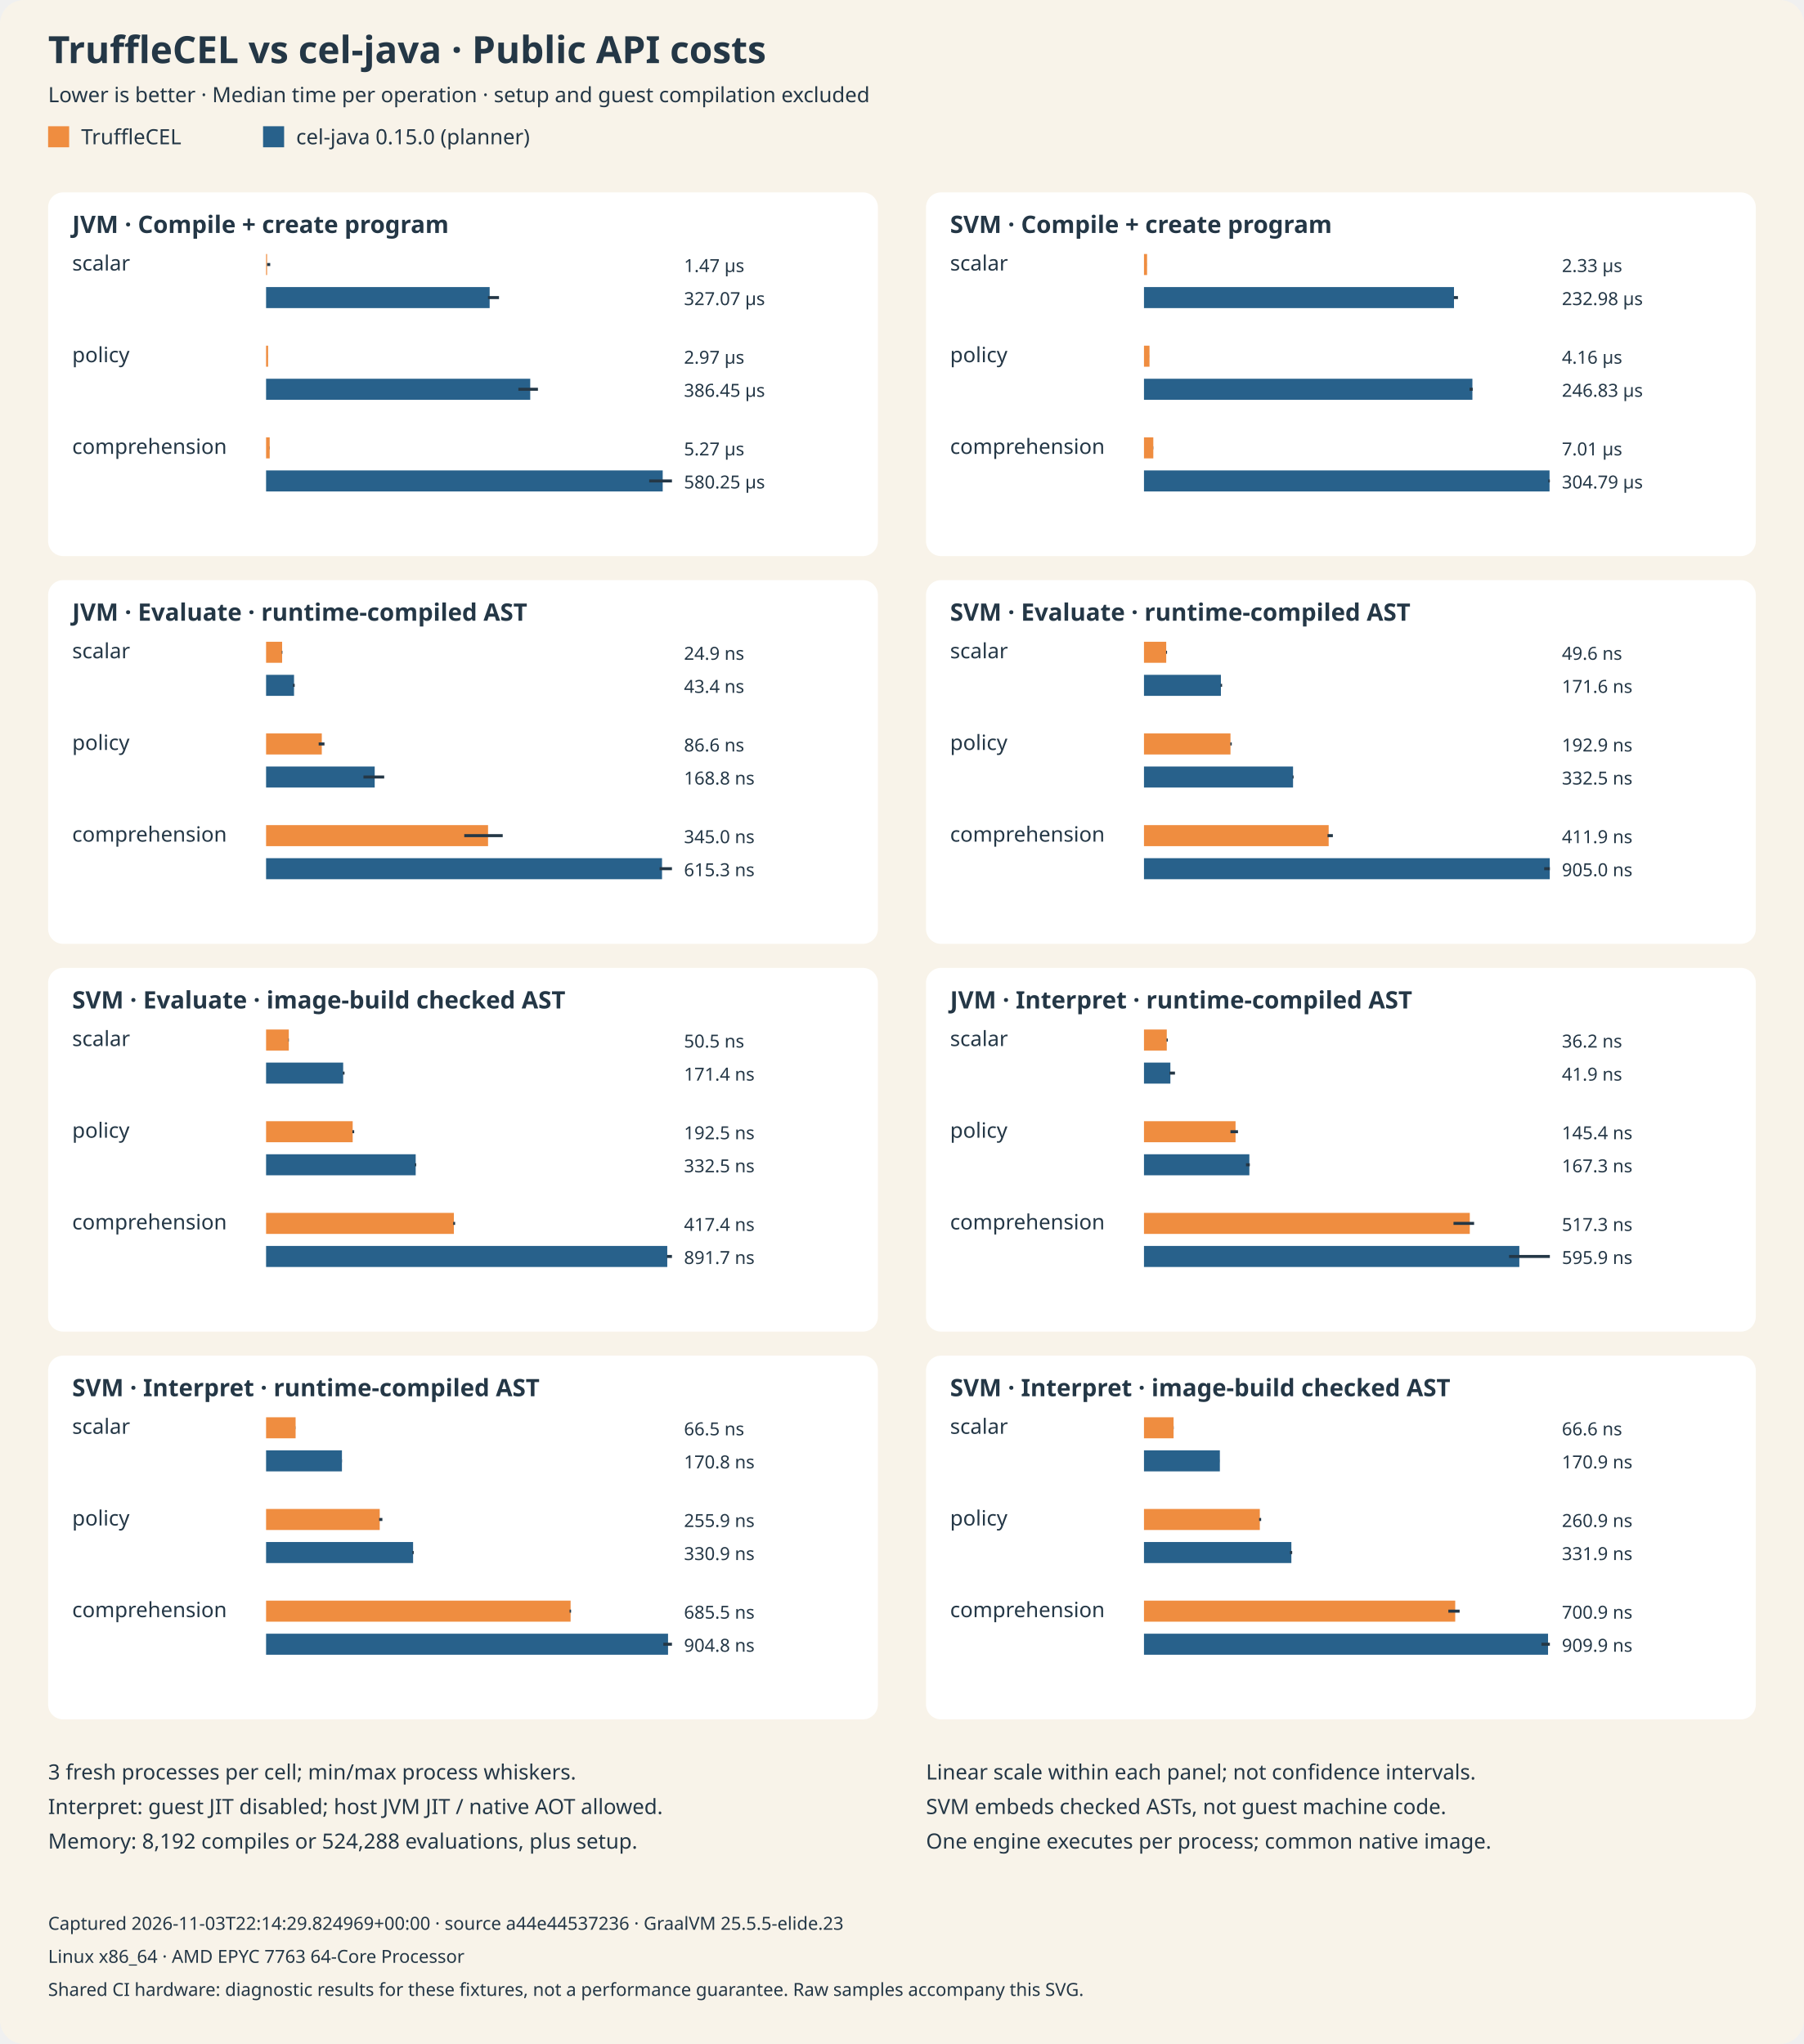
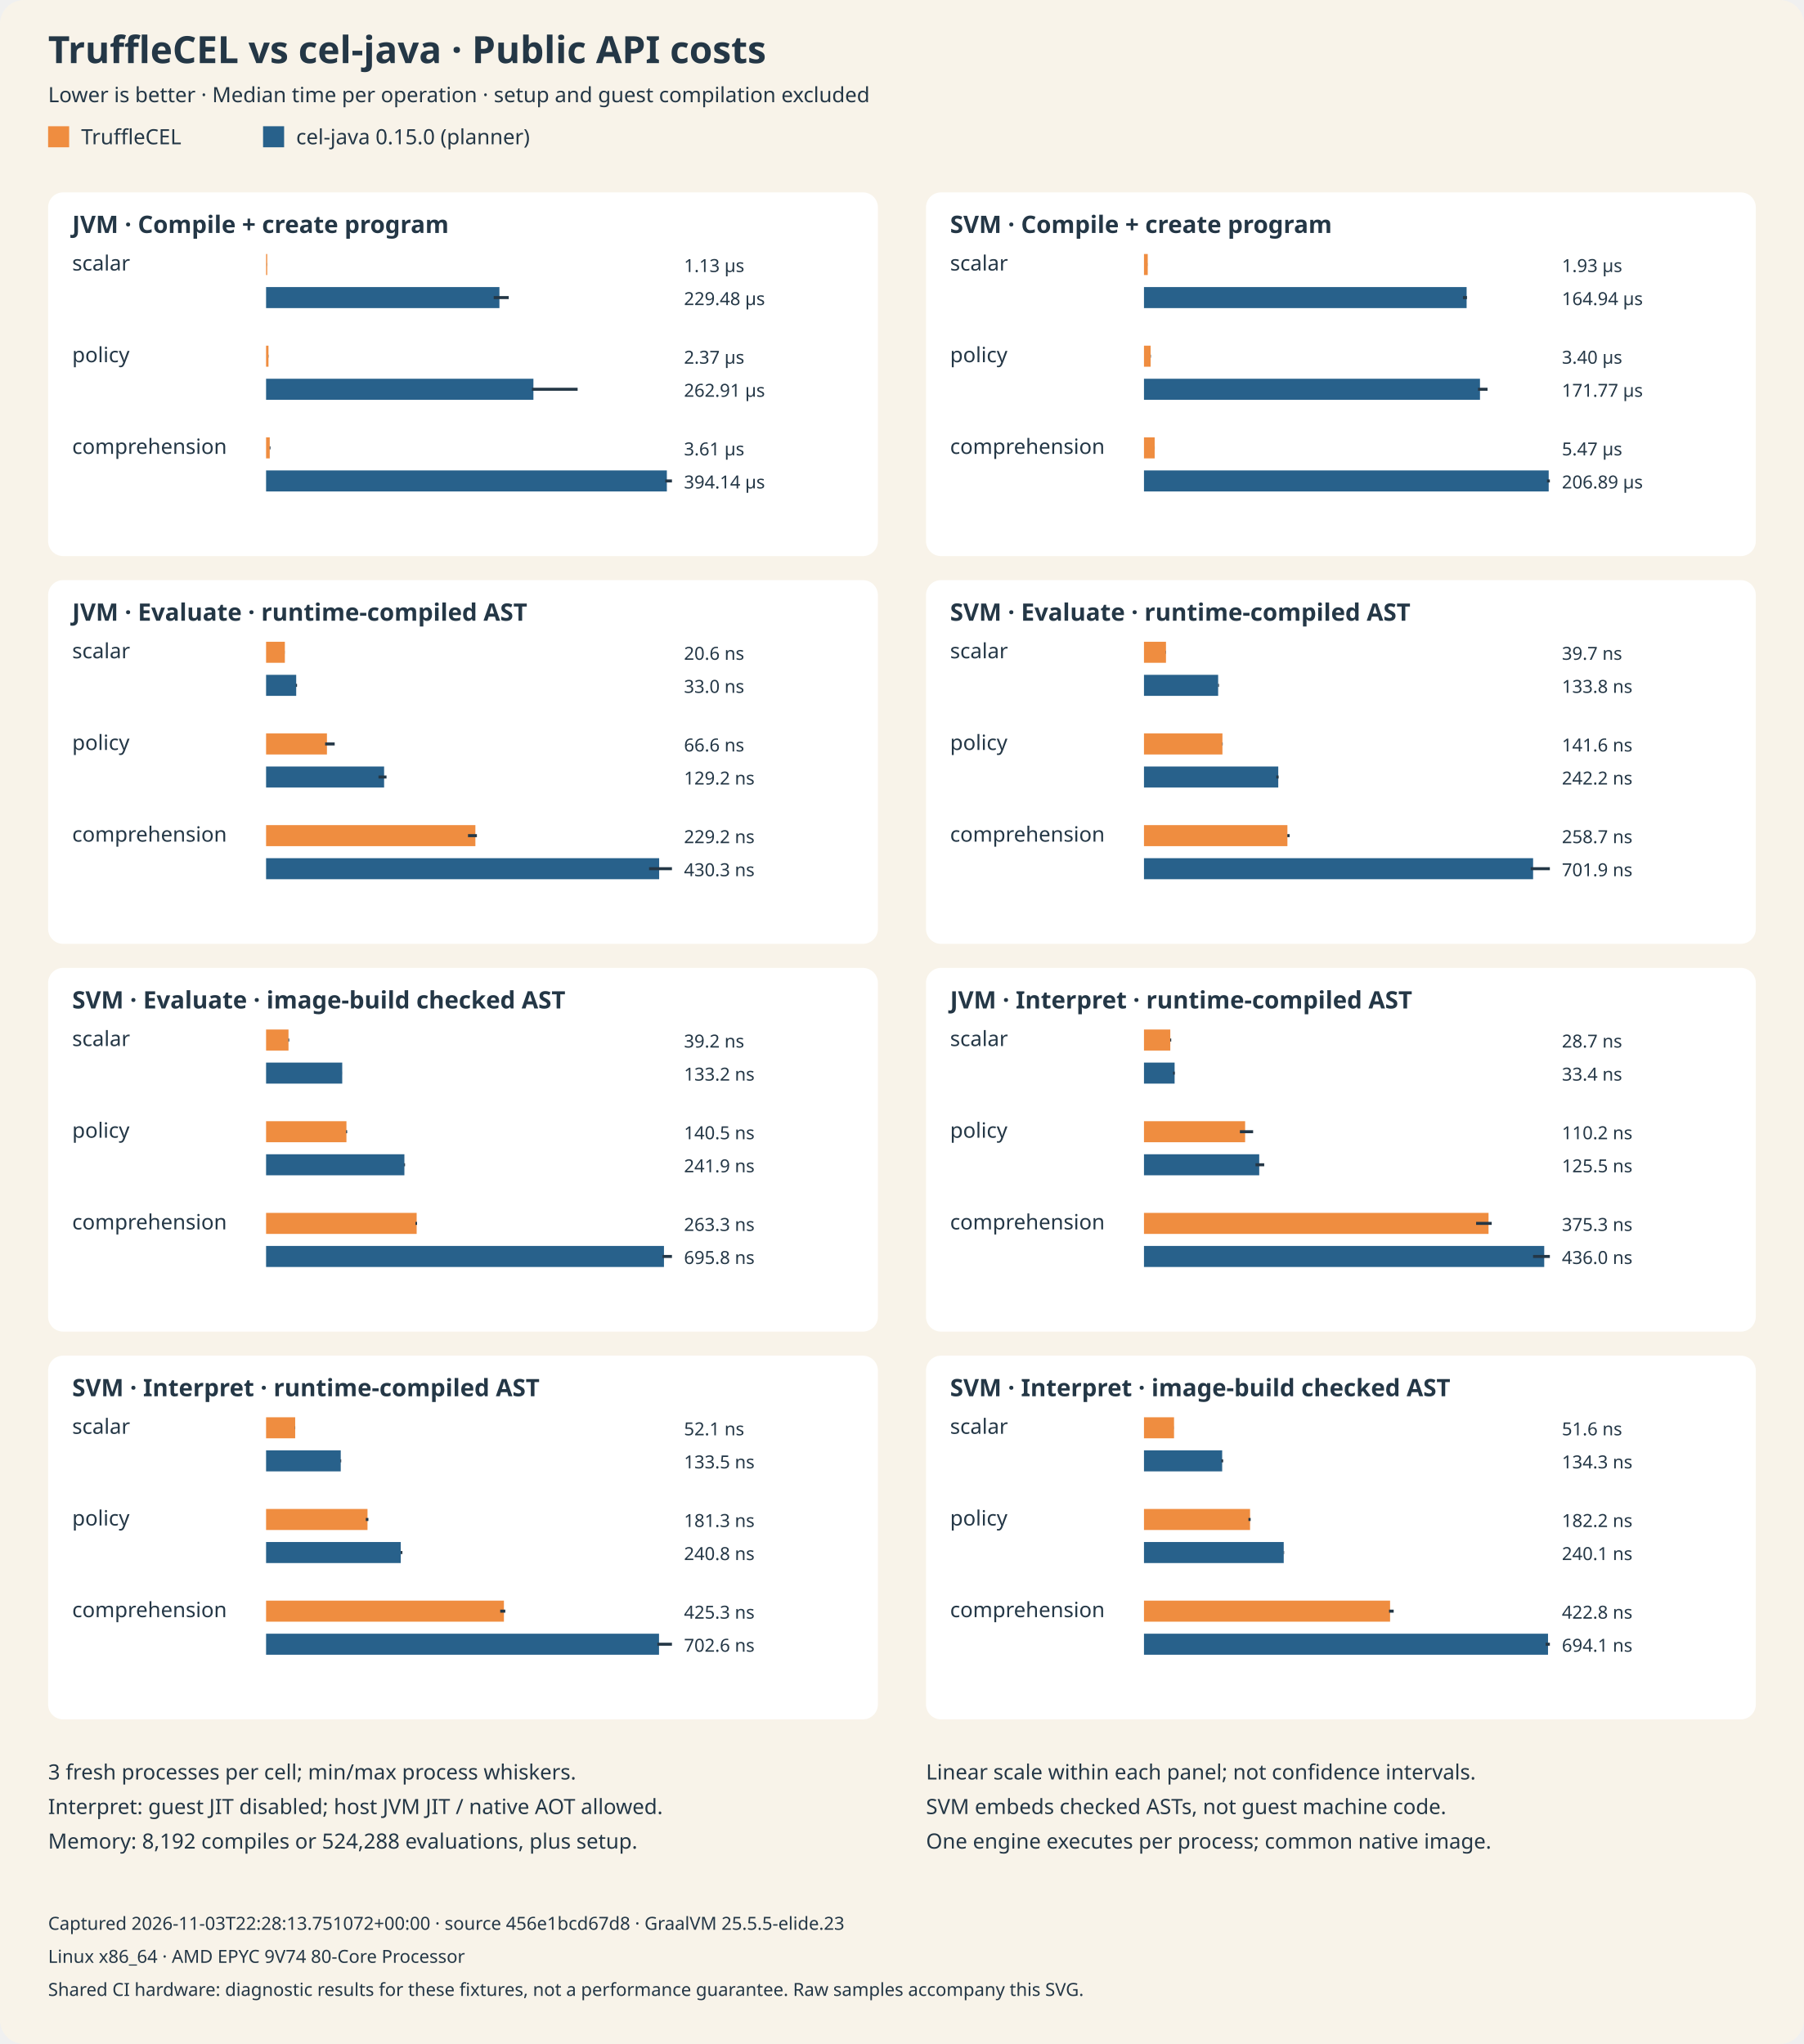
<svg xmlns="http://www.w3.org/2000/svg" width="1200" height="1360" viewBox="0 0 1200 1360" role="img" aria-labelledby="title desc">
  <rect width="1200" height="1360" rx="16" fill="#f8f3e9" />
  <style>text{font-family:system-ui,sans-serif;fill:#243746}.heading{font-size:25px;font-weight:700}.label{font-size:14px}.small{font-size:12px}.panel{font-size:16px;font-weight:650}</style>
  <text x="32" y="42" class="heading">TruffleCEL vs cel-java · Public API costs</text>
  <text x="32" y="68" class="label">Lower is better · Median time per operation · setup and guest compilation excluded</text>
  <rect x="32" y="84" width="14" height="14" fill="#ef8d40" />
  <text x="54" y="96" class="label">TruffleCEL</text>
  <rect x="175" y="84" width="14" height="14" fill="#28618b" />
  <text x="197" y="96" class="label">cel-java 0.15.0 (planner)</text>
  <rect x="32" y="128" width="552" height="242" rx="10" fill="white" />
  <text x="48" y="155" class="panel">JVM · Compile + create program</text>
  <text x="48" y="180" class="label">scalar</text>
-   <rect x="177" y="169" width="0.67" height="14" fill="#ef8d40" />
-   <path d="M177.66,176 H179.76" stroke="#243746" stroke-width="2" />
-   <text x="455.00" y="181" class="small">1.47 µs</text>
-   <rect x="177" y="191" width="148.73" height="14" fill="#28618b" />
-   <path d="M324.60,198 H331.95" stroke="#243746" stroke-width="2" />
-   <text x="455.00" y="203" class="small">327.07 µs</text>
+   <rect x="177" y="169" width="0.77" height="14" fill="#ef8d40" />
+   <path d="M177.73,176 H177.80" stroke="#243746" stroke-width="2" />
+   <text x="455.00" y="181" class="small">1.13 µs</text>
+   <rect x="177" y="191" width="155.23" height="14" fill="#28618b" />
+   <path d="M328.43,198 H338.43" stroke="#243746" stroke-width="2" />
+   <text x="455.00" y="203" class="small">229.48 µs</text>
  <text x="48" y="241" class="label">policy</text>
-   <rect x="177" y="230" width="1.35" height="14" fill="#ef8d40" />
-   <path d="M178.35,237 H178.37" stroke="#243746" stroke-width="2" />
-   <text x="455.00" y="242" class="small">2.97 µs</text>
-   <rect x="177" y="252" width="175.73" height="14" fill="#28618b" />
-   <path d="M344.81,259 H357.85" stroke="#243746" stroke-width="2" />
-   <text x="455.00" y="264" class="small">386.45 µs</text>
+   <rect x="177" y="230" width="1.60" height="14" fill="#ef8d40" />
+   <path d="M178.56,237 H178.68" stroke="#243746" stroke-width="2" />
+   <text x="455.00" y="242" class="small">2.37 µs</text>
+   <rect x="177" y="252" width="177.84" height="14" fill="#28618b" />
+   <path d="M353.86,259 H384.25" stroke="#243746" stroke-width="2" />
+   <text x="455.00" y="264" class="small">262.91 µs</text>
  <text x="48" y="302" class="label">comprehension</text>
-   <rect x="177" y="291" width="2.40" height="14" fill="#ef8d40" />
-   <path d="M179.31,298 H179.44" stroke="#243746" stroke-width="2" />
-   <text x="455.00" y="303" class="small">5.27 µs</text>
-   <rect x="177" y="313" width="263.85" height="14" fill="#28618b" />
-   <path d="M431.85,320 H447.00" stroke="#243746" stroke-width="2" />
-   <text x="455.00" y="325" class="small">580.25 µs</text>
+   <rect x="177" y="291" width="2.44" height="14" fill="#ef8d40" />
+   <path d="M179.41,298 H179.90" stroke="#243746" stroke-width="2" />
+   <text x="455.00" y="303" class="small">3.61 µs</text>
+   <rect x="177" y="313" width="266.61" height="14" fill="#28618b" />
+   <path d="M442.54,320 H447.00" stroke="#243746" stroke-width="2" />
+   <text x="455.00" y="325" class="small">394.14 µs</text>
  <rect x="616" y="128" width="552" height="242" rx="10" fill="white" />
  <text x="632" y="155" class="panel">SVM · Compile + create program</text>
  <text x="632" y="180" class="label">scalar</text>
-   <rect x="761" y="169" width="2.06" height="14" fill="#ef8d40" />
-   <path d="M763.05,176 H763.07" stroke="#243746" stroke-width="2" />
-   <text x="1039.00" y="181" class="small">2.33 µs</text>
-   <rect x="761" y="191" width="206.23" height="14" fill="#28618b" />
-   <path d="M967.05,198 H969.88" stroke="#243746" stroke-width="2" />
-   <text x="1039.00" y="203" class="small">232.98 µs</text>
+   <rect x="761" y="169" width="2.51" height="14" fill="#ef8d40" />
+   <path d="M763.51,176 H763.56" stroke="#243746" stroke-width="2" />
+   <text x="1039.00" y="181" class="small">1.93 µs</text>
+   <rect x="761" y="191" width="214.63" height="14" fill="#28618b" />
+   <path d="M973.18,198 H975.86" stroke="#243746" stroke-width="2" />
+   <text x="1039.00" y="203" class="small">164.94 µs</text>
  <text x="632" y="241" class="label">policy</text>
-   <rect x="761" y="230" width="3.68" height="14" fill="#ef8d40" />
-   <path d="M764.65,237 H764.68" stroke="#243746" stroke-width="2" />
-   <text x="1039.00" y="242" class="small">4.16 µs</text>
-   <rect x="761" y="252" width="218.48" height="14" fill="#28618b" />
-   <path d="M977.55,259 H979.70" stroke="#243746" stroke-width="2" />
-   <text x="1039.00" y="264" class="small">246.83 µs</text>
+   <rect x="761" y="230" width="4.43" height="14" fill="#ef8d40" />
+   <path d="M765.41,237 H765.60" stroke="#243746" stroke-width="2" />
+   <text x="1039.00" y="242" class="small">3.40 µs</text>
+   <rect x="761" y="252" width="223.52" height="14" fill="#28618b" />
+   <path d="M983.21,259 H989.55" stroke="#243746" stroke-width="2" />
+   <text x="1039.00" y="264" class="small">171.77 µs</text>
  <text x="632" y="302" class="label">comprehension</text>
-   <rect x="761" y="291" width="6.21" height="14" fill="#ef8d40" />
-   <path d="M767.11,298 H767.22" stroke="#243746" stroke-width="2" />
-   <text x="1039.00" y="303" class="small">7.01 µs</text>
-   <rect x="761" y="313" width="269.79" height="14" fill="#28618b" />
-   <path d="M1030.02,320 H1031.00" stroke="#243746" stroke-width="2" />
-   <text x="1039.00" y="325" class="small">304.79 µs</text>
+   <rect x="761" y="291" width="7.12" height="14" fill="#ef8d40" />
+   <path d="M768.11,298 H768.15" stroke="#243746" stroke-width="2" />
+   <text x="1039.00" y="303" class="small">5.47 µs</text>
+   <rect x="761" y="313" width="269.23" height="14" fill="#28618b" />
+   <path d="M1029.10,320 H1031.00" stroke="#243746" stroke-width="2" />
+   <text x="1039.00" y="325" class="small">206.89 µs</text>
  <rect x="32" y="386" width="552" height="242" rx="10" fill="white" />
  <text x="48" y="413" class="panel">JVM · Evaluate · runtime-compiled AST</text>
  <text x="48" y="438" class="label">scalar</text>
-   <rect x="177" y="427" width="10.68" height="14" fill="#ef8d40" />
-   <path d="M187.48,434 H187.88" stroke="#243746" stroke-width="2" />
-   <text x="455.00" y="439" class="small">24.9 ns</text>
-   <rect x="177" y="449" width="18.60" height="14" fill="#28618b" />
-   <path d="M194.85,456 H196.05" stroke="#243746" stroke-width="2" />
-   <text x="455.00" y="461" class="small">43.4 ns</text>
+   <rect x="177" y="427" width="12.50" height="14" fill="#ef8d40" />
+   <path d="M189.45,434 H189.50" stroke="#243746" stroke-width="2" />
+   <text x="455.00" y="439" class="small">20.6 ns</text>
+   <rect x="177" y="449" width="20.04" height="14" fill="#28618b" />
+   <path d="M196.85,456 H197.59" stroke="#243746" stroke-width="2" />
+   <text x="455.00" y="461" class="small">33.0 ns</text>
  <text x="48" y="499" class="label">policy</text>
-   <rect x="177" y="488" width="37.07" height="14" fill="#ef8d40" />
-   <path d="M211.99,495 H215.85" stroke="#243746" stroke-width="2" />
-   <text x="455.00" y="500" class="small">86.6 ns</text>
-   <rect x="177" y="510" width="72.26" height="14" fill="#28618b" />
-   <path d="M241.78,517 H255.58" stroke="#243746" stroke-width="2" />
-   <text x="455.00" y="522" class="small">168.8 ns</text>
+   <rect x="177" y="488" width="40.49" height="14" fill="#ef8d40" />
+   <path d="M216.30,495 H222.64" stroke="#243746" stroke-width="2" />
+   <text x="455.00" y="500" class="small">66.6 ns</text>
+   <rect x="177" y="510" width="78.52" height="14" fill="#28618b" />
+   <path d="M251.77,517 H257.12" stroke="#243746" stroke-width="2" />
+   <text x="455.00" y="522" class="small">129.2 ns</text>
  <text x="48" y="560" class="label">comprehension</text>
-   <rect x="177" y="549" width="147.67" height="14" fill="#ef8d40" />
-   <path d="M308.84,556 H334.42" stroke="#243746" stroke-width="2" />
-   <text x="455.00" y="561" class="small">345.0 ns</text>
-   <rect x="177" y="571" width="263.40" height="14" fill="#28618b" />
-   <path d="M438.76,578 H447.00" stroke="#243746" stroke-width="2" />
-   <text x="455.00" y="583" class="small">615.3 ns</text>
+   <rect x="177" y="549" width="139.24" height="14" fill="#ef8d40" />
+   <path d="M311.32,556 H317.24" stroke="#243746" stroke-width="2" />
+   <text x="455.00" y="561" class="small">229.2 ns</text>
+   <rect x="177" y="571" width="261.49" height="14" fill="#28618b" />
+   <path d="M431.76,578 H447.00" stroke="#243746" stroke-width="2" />
+   <text x="455.00" y="583" class="small">430.3 ns</text>
  <rect x="616" y="386" width="552" height="242" rx="10" fill="white" />
  <text x="632" y="413" class="panel">SVM · Evaluate · runtime-compiled AST</text>
  <text x="632" y="438" class="label">scalar</text>
-   <rect x="761" y="427" width="14.80" height="14" fill="#ef8d40" />
-   <path d="M775.71,434 H776.34" stroke="#243746" stroke-width="2" />
-   <text x="1039.00" y="439" class="small">49.6 ns</text>
-   <rect x="761" y="449" width="51.18" height="14" fill="#28618b" />
-   <path d="M811.98,456 H812.97" stroke="#243746" stroke-width="2" />
-   <text x="1039.00" y="461" class="small">171.6 ns</text>
+   <rect x="761" y="427" width="14.64" height="14" fill="#ef8d40" />
+   <path d="M775.55,434 H775.69" stroke="#243746" stroke-width="2" />
+   <text x="1039.00" y="439" class="small">39.7 ns</text>
+   <rect x="761" y="449" width="49.34" height="14" fill="#28618b" />
+   <path d="M810.29,456 H810.90" stroke="#243746" stroke-width="2" />
+   <text x="1039.00" y="461" class="small">133.8 ns</text>
  <text x="632" y="499" class="label">policy</text>
-   <rect x="761" y="488" width="57.55" height="14" fill="#ef8d40" />
-   <path d="M818.44,495 H819.40" stroke="#243746" stroke-width="2" />
-   <text x="1039.00" y="500" class="small">192.9 ns</text>
-   <rect x="761" y="510" width="99.17" height="14" fill="#28618b" />
-   <path d="M859.90,517 H860.54" stroke="#243746" stroke-width="2" />
-   <text x="1039.00" y="522" class="small">332.5 ns</text>
+   <rect x="761" y="488" width="52.20" height="14" fill="#ef8d40" />
+   <path d="M813.14,495 H813.37" stroke="#243746" stroke-width="2" />
+   <text x="1039.00" y="500" class="small">141.6 ns</text>
+   <rect x="761" y="510" width="89.33" height="14" fill="#28618b" />
+   <path d="M849.02,517 H850.58" stroke="#243746" stroke-width="2" />
+   <text x="1039.00" y="522" class="small">242.2 ns</text>
  <text x="632" y="560" class="label">comprehension</text>
-   <rect x="761" y="549" width="122.87" height="14" fill="#ef8d40" />
-   <path d="M883.11,556 H886.66" stroke="#243746" stroke-width="2" />
-   <text x="1039.00" y="561" class="small">411.9 ns</text>
-   <rect x="761" y="571" width="269.94" height="14" fill="#28618b" />
-   <path d="M1027.22,578 H1031.00" stroke="#243746" stroke-width="2" />
-   <text x="1039.00" y="583" class="small">905.0 ns</text>
+   <rect x="761" y="549" width="95.42" height="14" fill="#ef8d40" />
+   <path d="M856.34,556 H857.89" stroke="#243746" stroke-width="2" />
+   <text x="1039.00" y="561" class="small">258.7 ns</text>
+   <rect x="761" y="571" width="258.86" height="14" fill="#28618b" />
+   <path d="M1018.27,578 H1031.00" stroke="#243746" stroke-width="2" />
+   <text x="1039.00" y="583" class="small">701.9 ns</text>
  <rect x="32" y="644" width="552" height="242" rx="10" fill="white" />
  <text x="48" y="671" class="panel">SVM · Evaluate · image-build checked AST</text>
  <text x="48" y="696" class="label">scalar</text>
-   <rect x="177" y="685" width="15.12" height="14" fill="#ef8d40" />
-   <path d="M191.89,692 H192.13" stroke="#243746" stroke-width="2" />
-   <text x="455.00" y="697" class="small">50.5 ns</text>
-   <rect x="177" y="707" width="51.29" height="14" fill="#28618b" />
-   <path d="M228.06,714 H229.18" stroke="#243746" stroke-width="2" />
-   <text x="455.00" y="719" class="small">171.4 ns</text>
+   <rect x="177" y="685" width="14.92" height="14" fill="#ef8d40" />
+   <path d="M191.87,692 H192.38" stroke="#243746" stroke-width="2" />
+   <text x="455.00" y="697" class="small">39.2 ns</text>
+   <rect x="177" y="707" width="50.66" height="14" fill="#28618b" />
+   <path d="M227.64,714 H227.69" stroke="#243746" stroke-width="2" />
+   <text x="455.00" y="719" class="small">133.2 ns</text>
  <text x="48" y="757" class="label">policy</text>
-   <rect x="177" y="746" width="57.62" height="14" fill="#ef8d40" />
-   <path d="M234.41,753 H235.62" stroke="#243746" stroke-width="2" />
-   <text x="455.00" y="758" class="small">192.5 ns</text>
-   <rect x="177" y="768" width="99.53" height="14" fill="#28618b" />
-   <path d="M275.99,775 H276.87" stroke="#243746" stroke-width="2" />
-   <text x="455.00" y="780" class="small">332.5 ns</text>
+   <rect x="177" y="746" width="53.46" height="14" fill="#ef8d40" />
+   <path d="M230.25,753 H230.93" stroke="#243746" stroke-width="2" />
+   <text x="455.00" y="758" class="small">140.5 ns</text>
+   <rect x="177" y="768" width="92.01" height="14" fill="#28618b" />
+   <path d="M268.81,775 H269.44" stroke="#243746" stroke-width="2" />
+   <text x="455.00" y="780" class="small">241.9 ns</text>
  <text x="48" y="818" class="label">comprehension</text>
-   <rect x="177" y="807" width="124.94" height="14" fill="#ef8d40" />
-   <path d="M301.50,814 H302.76" stroke="#243746" stroke-width="2" />
-   <text x="455.00" y="819" class="small">417.4 ns</text>
-   <rect x="177" y="829" width="266.88" height="14" fill="#28618b" />
-   <path d="M443.62,836 H447.00" stroke="#243746" stroke-width="2" />
-   <text x="455.00" y="841" class="small">891.7 ns</text>
+   <rect x="177" y="807" width="100.17" height="14" fill="#ef8d40" />
+   <path d="M276.38,814 H277.44" stroke="#243746" stroke-width="2" />
+   <text x="455.00" y="819" class="small">263.3 ns</text>
+   <rect x="177" y="829" width="264.69" height="14" fill="#28618b" />
+   <path d="M440.72,836 H447.00" stroke="#243746" stroke-width="2" />
+   <text x="455.00" y="841" class="small">695.8 ns</text>
  <rect x="616" y="644" width="552" height="242" rx="10" fill="white" />
  <text x="632" y="671" class="panel">JVM · Interpret · runtime-compiled AST</text>
  <text x="632" y="696" class="label">scalar</text>
-   <rect x="761" y="685" width="15.17" height="14" fill="#ef8d40" />
-   <path d="M776.03,692 H776.86" stroke="#243746" stroke-width="2" />
-   <text x="1039.00" y="697" class="small">36.2 ns</text>
-   <rect x="761" y="707" width="17.56" height="14" fill="#28618b" />
-   <path d="M777.96,714 H781.62" stroke="#243746" stroke-width="2" />
-   <text x="1039.00" y="719" class="small">41.9 ns</text>
+   <rect x="761" y="685" width="17.51" height="14" fill="#ef8d40" />
+   <path d="M778.44,692 H779.12" stroke="#243746" stroke-width="2" />
+   <text x="1039.00" y="697" class="small">28.7 ns</text>
+   <rect x="761" y="707" width="20.38" height="14" fill="#28618b" />
+   <path d="M780.37,714 H781.49" stroke="#243746" stroke-width="2" />
+   <text x="1039.00" y="719" class="small">33.4 ns</text>
  <text x="632" y="757" class="label">policy</text>
-   <rect x="761" y="746" width="60.92" height="14" fill="#ef8d40" />
-   <path d="M818.53,753 H823.55" stroke="#243746" stroke-width="2" />
-   <text x="1039.00" y="758" class="small">145.4 ns</text>
-   <rect x="761" y="768" width="70.11" height="14" fill="#28618b" />
-   <path d="M828.85,775 H831.41" stroke="#243746" stroke-width="2" />
-   <text x="1039.00" y="780" class="small">167.3 ns</text>
+   <rect x="761" y="746" width="67.29" height="14" fill="#ef8d40" />
+   <path d="M824.80,753 H833.61" stroke="#243746" stroke-width="2" />
+   <text x="1039.00" y="758" class="small">110.2 ns</text>
+   <rect x="761" y="768" width="76.67" height="14" fill="#28618b" />
+   <path d="M835.17,775 H840.99" stroke="#243746" stroke-width="2" />
+   <text x="1039.00" y="780" class="small">125.5 ns</text>
  <text x="632" y="818" class="label">comprehension</text>
-   <rect x="761" y="807" width="216.74" height="14" fill="#ef8d40" />
-   <path d="M966.90,814 H980.61" stroke="#243746" stroke-width="2" />
-   <text x="1039.00" y="819" class="small">517.3 ns</text>
-   <rect x="761" y="829" width="249.70" height="14" fill="#28618b" />
-   <path d="M1003.86,836 H1031.00" stroke="#243746" stroke-width="2" />
-   <text x="1039.00" y="841" class="small">595.9 ns</text>
+   <rect x="761" y="807" width="229.21" height="14" fill="#ef8d40" />
+   <path d="M981.94,814 H992.32" stroke="#243746" stroke-width="2" />
+   <text x="1039.00" y="819" class="small">375.3 ns</text>
+   <rect x="761" y="829" width="266.26" height="14" fill="#28618b" />
+   <path d="M1019.83,836 H1031.00" stroke="#243746" stroke-width="2" />
+   <text x="1039.00" y="841" class="small">436.0 ns</text>
  <rect x="32" y="902" width="552" height="242" rx="10" fill="white" />
  <text x="48" y="929" class="panel">SVM · Interpret · runtime-compiled AST</text>
  <text x="48" y="954" class="label">scalar</text>
-   <rect x="177" y="943" width="19.65" height="14" fill="#ef8d40" />
-   <path d="M196.61,950 H196.70" stroke="#243746" stroke-width="2" />
-   <text x="455.00" y="955" class="small">66.5 ns</text>
-   <rect x="177" y="965" width="50.47" height="14" fill="#28618b" />
-   <path d="M227.45,972 H227.54" stroke="#243746" stroke-width="2" />
-   <text x="455.00" y="977" class="small">170.8 ns</text>
+   <rect x="177" y="943" width="19.37" height="14" fill="#ef8d40" />
+   <path d="M196.27,950 H196.41" stroke="#243746" stroke-width="2" />
+   <text x="455.00" y="955" class="small">52.1 ns</text>
+   <rect x="177" y="965" width="49.67" height="14" fill="#28618b" />
+   <path d="M226.47,972 H226.98" stroke="#243746" stroke-width="2" />
+   <text x="455.00" y="977" class="small">133.5 ns</text>
  <text x="48" y="1015" class="label">policy</text>
-   <rect x="177" y="1004" width="75.61" height="14" fill="#ef8d40" />
-   <path d="M252.21,1011 H254.37" stroke="#243746" stroke-width="2" />
-   <text x="455.00" y="1016" class="small">255.9 ns</text>
-   <rect x="177" y="1026" width="97.80" height="14" fill="#28618b" />
-   <path d="M274.35,1033 H275.25" stroke="#243746" stroke-width="2" />
-   <text x="455.00" y="1038" class="small">330.9 ns</text>
+   <rect x="177" y="1004" width="67.47" height="14" fill="#ef8d40" />
+   <path d="M243.35,1011 H245.07" stroke="#243746" stroke-width="2" />
+   <text x="455.00" y="1016" class="small">181.3 ns</text>
+   <rect x="177" y="1026" width="89.59" height="14" fill="#28618b" />
+   <path d="M266.58,1033 H267.69" stroke="#243746" stroke-width="2" />
+   <text x="455.00" y="1038" class="small">240.8 ns</text>
  <text x="48" y="1076" class="label">comprehension</text>
-   <rect x="177" y="1065" width="202.58" height="14" fill="#ef8d40" />
-   <path d="M378.91,1072 H379.89" stroke="#243746" stroke-width="2" />
-   <text x="455.00" y="1077" class="small">685.5 ns</text>
-   <rect x="177" y="1087" width="267.40" height="14" fill="#28618b" />
-   <path d="M441.24,1094 H447.00" stroke="#243746" stroke-width="2" />
-   <text x="455.00" y="1099" class="small">904.8 ns</text>
+   <rect x="177" y="1065" width="158.22" height="14" fill="#ef8d40" />
+   <path d="M332.75,1072 H336.14" stroke="#243746" stroke-width="2" />
+   <text x="455.00" y="1077" class="small">425.3 ns</text>
+   <rect x="177" y="1087" width="261.40" height="14" fill="#28618b" />
+   <path d="M437.29,1094 H447.00" stroke="#243746" stroke-width="2" />
+   <text x="455.00" y="1099" class="small">702.6 ns</text>
  <rect x="616" y="902" width="552" height="242" rx="10" fill="white" />
  <text x="632" y="929" class="panel">SVM · Interpret · image-build checked AST</text>
  <text x="632" y="954" class="label">scalar</text>
-   <rect x="761" y="943" width="19.69" height="14" fill="#ef8d40" />
-   <path d="M780.63,950 H780.73" stroke="#243746" stroke-width="2" />
-   <text x="1039.00" y="955" class="small">66.6 ns</text>
-   <rect x="761" y="965" width="50.48" height="14" fill="#28618b" />
-   <path d="M811.46,972 H811.54" stroke="#243746" stroke-width="2" />
-   <text x="1039.00" y="977" class="small">170.9 ns</text>
+   <rect x="761" y="943" width="20.00" height="14" fill="#ef8d40" />
+   <path d="M780.97,950 H781.02" stroke="#243746" stroke-width="2" />
+   <text x="1039.00" y="955" class="small">51.6 ns</text>
+   <rect x="761" y="965" width="52.02" height="14" fill="#28618b" />
+   <path d="M812.50,972 H813.68" stroke="#243746" stroke-width="2" />
+   <text x="1039.00" y="977" class="small">134.3 ns</text>
  <text x="632" y="1015" class="label">policy</text>
-   <rect x="761" y="1004" width="77.07" height="14" fill="#ef8d40" />
-   <path d="M837.60,1011 H838.95" stroke="#243746" stroke-width="2" />
-   <text x="1039.00" y="1016" class="small">260.9 ns</text>
-   <rect x="761" y="1026" width="98.05" height="14" fill="#28618b" />
-   <path d="M858.08,1033 H859.60" stroke="#243746" stroke-width="2" />
-   <text x="1039.00" y="1038" class="small">331.9 ns</text>
+   <rect x="761" y="1004" width="70.57" height="14" fill="#ef8d40" />
+   <path d="M830.49,1011 H831.97" stroke="#243746" stroke-width="2" />
+   <text x="1039.00" y="1016" class="small">182.2 ns</text>
+   <rect x="761" y="1026" width="92.96" height="14" fill="#28618b" />
+   <path d="M853.93,1033 H854.24" stroke="#243746" stroke-width="2" />
+   <text x="1039.00" y="1038" class="small">240.1 ns</text>
  <text x="632" y="1076" class="label">comprehension</text>
-   <rect x="761" y="1065" width="207.05" height="14" fill="#ef8d40" />
-   <path d="M963.47,1072 H970.98" stroke="#243746" stroke-width="2" />
-   <text x="1039.00" y="1077" class="small">700.9 ns</text>
-   <rect x="761" y="1087" width="268.80" height="14" fill="#28618b" />
-   <path d="M1025.40,1094 H1031.00" stroke="#243746" stroke-width="2" />
-   <text x="1039.00" y="1099" class="small">909.9 ns</text>
+   <rect x="761" y="1065" width="163.72" height="14" fill="#ef8d40" />
+   <path d="M924.03,1072 H927.11" stroke="#243746" stroke-width="2" />
+   <text x="1039.00" y="1077" class="small">422.8 ns</text>
+   <rect x="761" y="1087" width="268.78" height="14" fill="#28618b" />
+   <path d="M1028.17,1094 H1031.00" stroke="#243746" stroke-width="2" />
+   <text x="1039.00" y="1099" class="small">694.1 ns</text>
  <text x="32" y="1184" class="label">3 fresh processes per cell; min/max process whiskers.</text>
  <text x="616" y="1184" class="label">Linear scale within each panel; not confidence intervals.</text>
  <text x="32" y="1207" class="label">Interpret: guest JIT disabled; host JVM JIT / native AOT allowed.</text>
  <text x="616" y="1207" class="label">SVM embeds checked ASTs, not guest machine code.</text>
  <text x="32" y="1230" class="label">Memory: 8,192 compiles or 524,288 evaluations, plus setup.</text>
  <text x="616" y="1230" class="label">One engine executes per process; common native image.</text>
-   <text x="32" y="1284" class="small">Captured 2026-11-03T22:14:29.824969+00:00 · source a44e44537236 · GraalVM 25.5.5-elide.23</text>
-   <text x="32" y="1306" class="small">Linux x86_64 · AMD EPYC 7763 64-Core Processor</text>
+   <text x="32" y="1284" class="small">Captured 2026-11-03T22:28:13.751072+00:00 · source 456e1bcd67d8 · GraalVM 25.5.5-elide.23</text>
+   <text x="32" y="1306" class="small">Linux x86_64 · AMD EPYC 9V74 80-Core Processor</text>
  <text x="32" y="1328" class="small">Shared CI hardware: diagnostic results for these fixtures, not a performance guarantee. Raw samples accompany this SVG.</text>
</svg>
